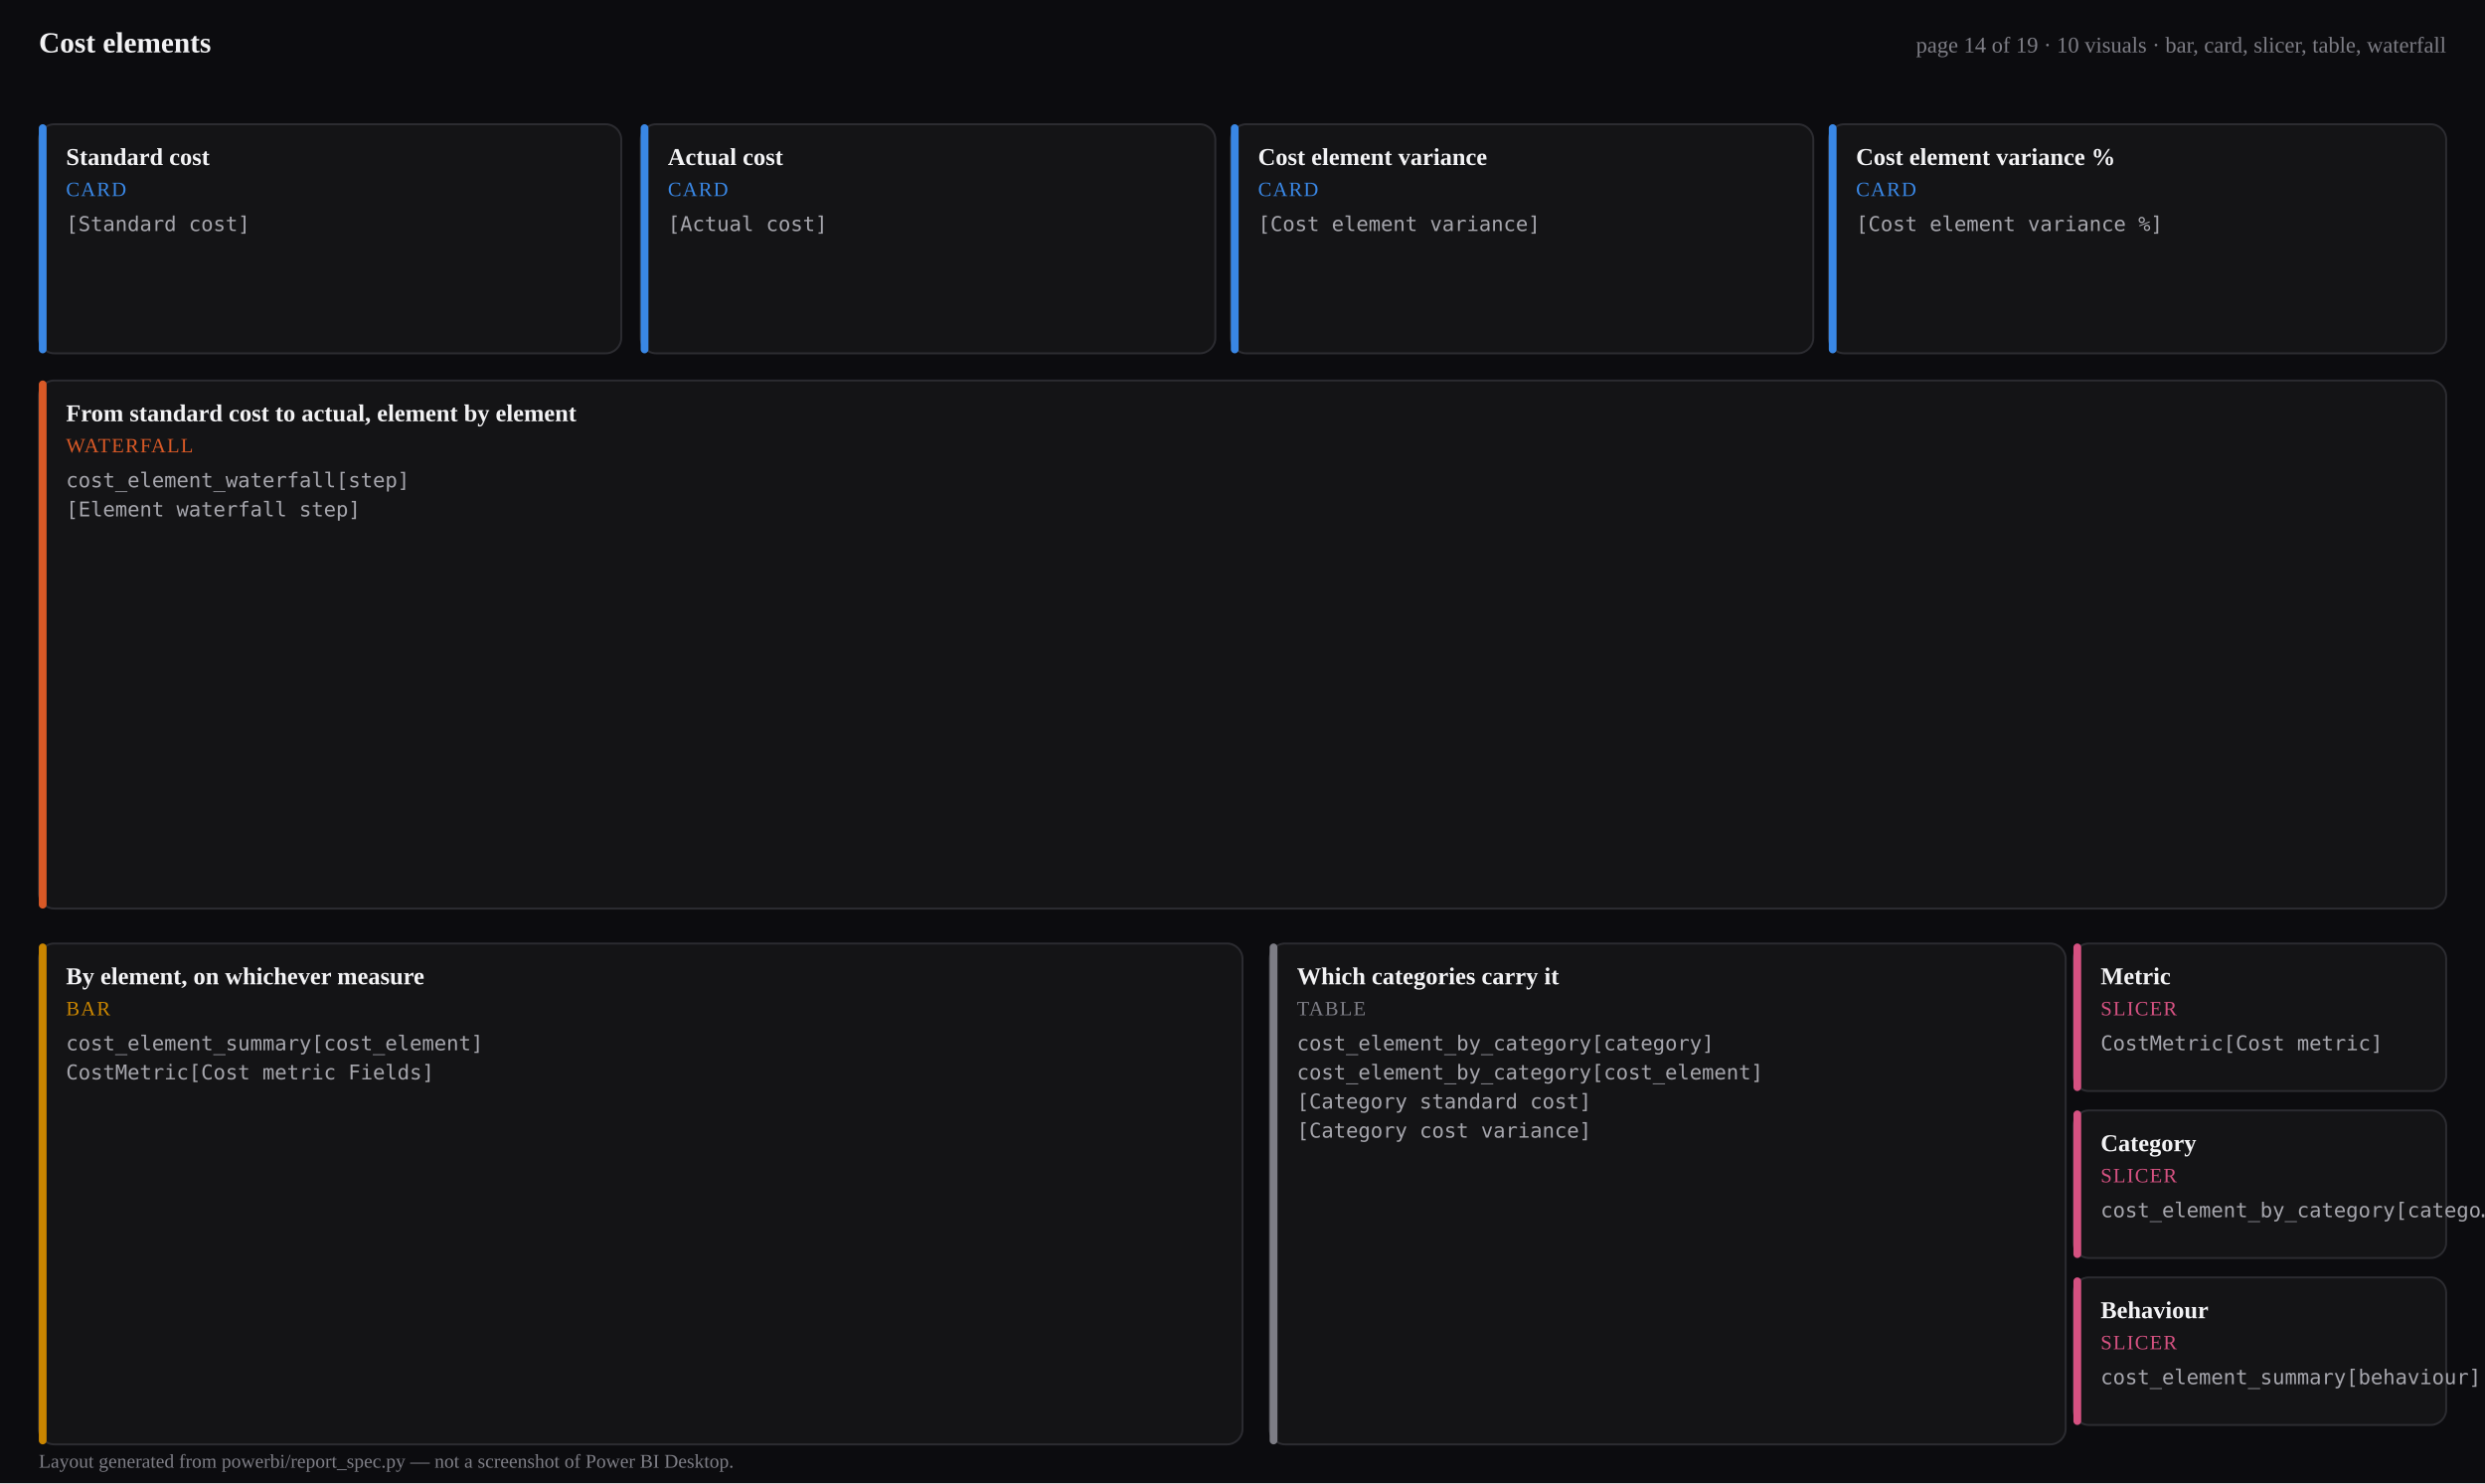
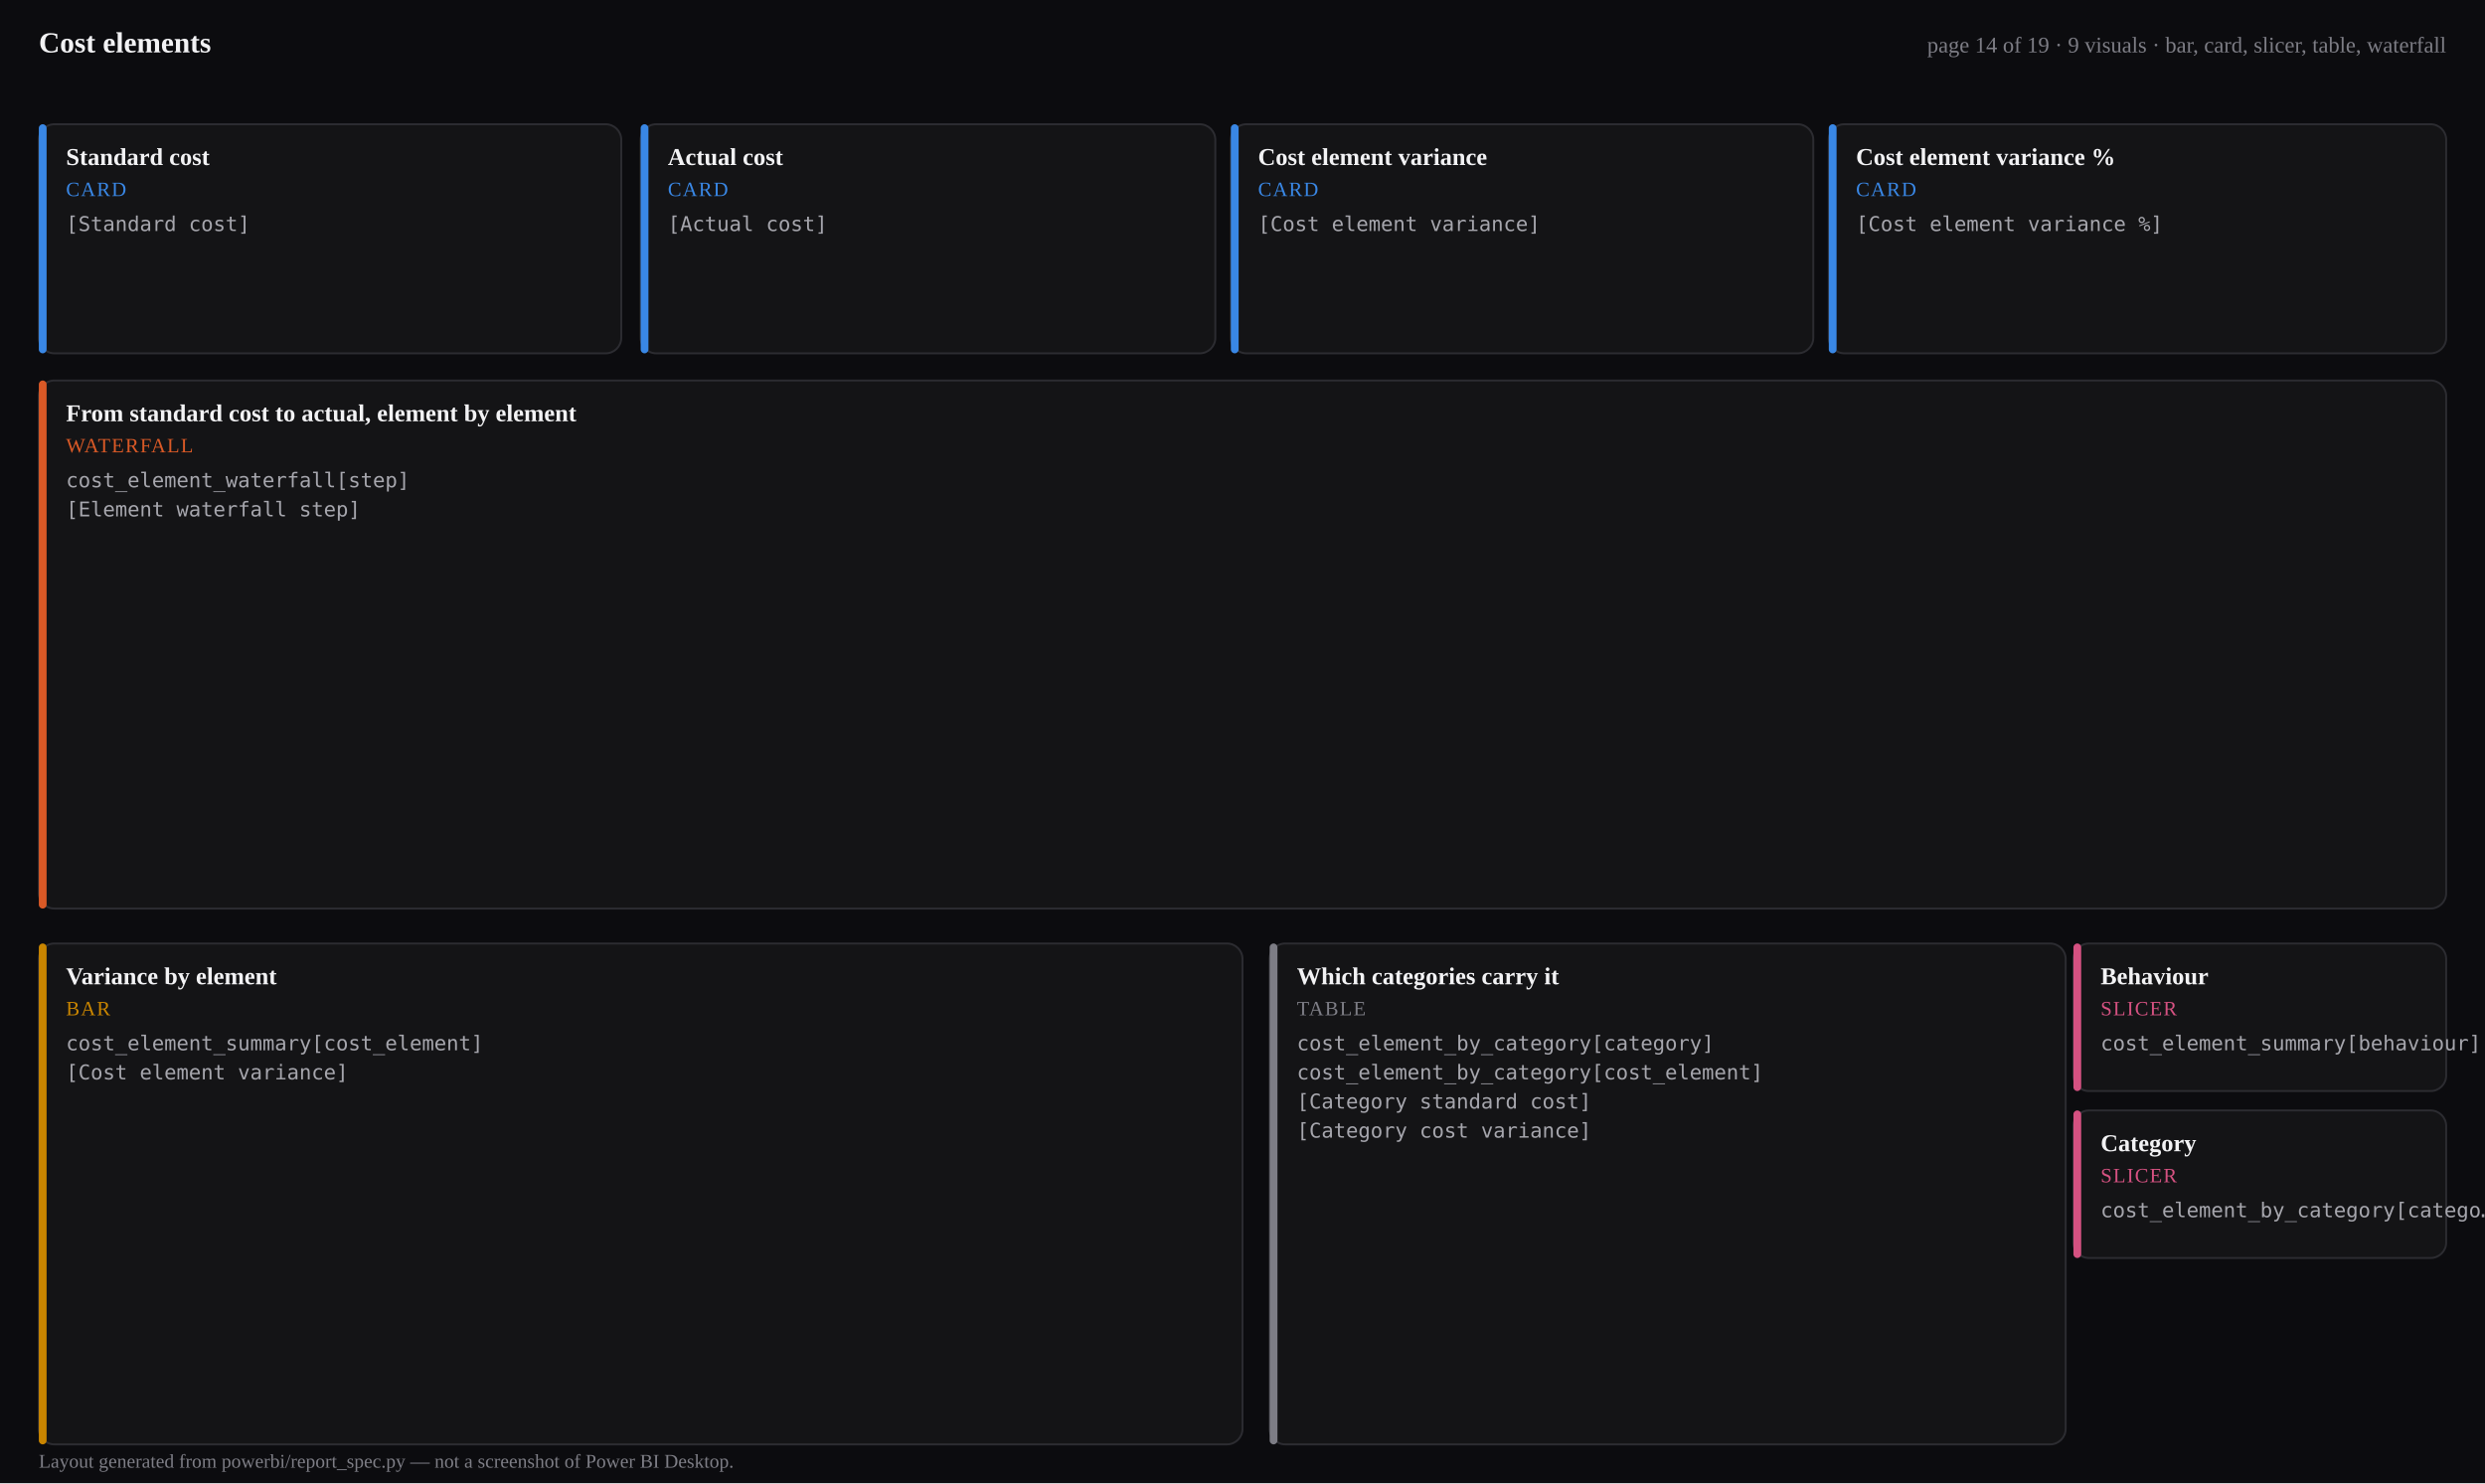
- <svg xmlns="http://www.w3.org/2000/svg" viewBox="0 0 1280 764" width="1280" height="764" role="img" aria-label="Layout of the Cost elements page: 10 visuals on a 1280 by 720 canvas">
+ <svg xmlns="http://www.w3.org/2000/svg" viewBox="0 0 1280 764" width="1280" height="764" role="img" aria-label="Layout of the Cost elements page: 9 visuals on a 1280 by 720 canvas">
  <rect width="1280" height="764" fill="#0c0c0f" />
  <text x="20" y="27" fill="#f2f2f4" font-size="15" font-weight="700">Cost elements</text>
-   <text x="1260" y="27" fill="#7d7d85" font-size="11.5" text-anchor="end">page 14 of 19 · 10 visuals · bar, card, slicer, table, waterfall</text>
+   <text x="1260" y="27" fill="#7d7d85" font-size="11.5" text-anchor="end">page 14 of 19 · 9 visuals · bar, card, slicer, table, waterfall</text>
  <g transform="translate(0 44)">
    <g>
      <rect x="20" y="20" width="300" height="118" rx="8" fill="#141416" stroke="#2c2c31" stroke-width="1" />
      <rect x="20" y="20" width="4" height="118" rx="2" fill="#3987e5" />
      <text x="34" y="41" fill="#f2f2f4" font-size="12.5" font-weight="600">Standard cost</text>
      <text x="34" y="57" fill="#3987e5" font-size="10.5" letter-spacing="0.06em">CARD</text>
      <text x="34" y="75" fill="#a6a6ad" font-size="10.5" font-family="ui-monospace, SFMono-Regular, Menlo, monospace">[Standard cost]</text>
    </g>
    <g>
      <rect x="330" y="20" width="296" height="118" rx="8" fill="#141416" stroke="#2c2c31" stroke-width="1" />
      <rect x="330" y="20" width="4" height="118" rx="2" fill="#3987e5" />
      <text x="344" y="41" fill="#f2f2f4" font-size="12.5" font-weight="600">Actual cost</text>
      <text x="344" y="57" fill="#3987e5" font-size="10.5" letter-spacing="0.06em">CARD</text>
      <text x="344" y="75" fill="#a6a6ad" font-size="10.5" font-family="ui-monospace, SFMono-Regular, Menlo, monospace">[Actual cost]</text>
    </g>
    <g>
      <rect x="634" y="20" width="300" height="118" rx="8" fill="#141416" stroke="#2c2c31" stroke-width="1" />
      <rect x="634" y="20" width="4" height="118" rx="2" fill="#3987e5" />
      <text x="648" y="41" fill="#f2f2f4" font-size="12.5" font-weight="600">Cost element variance</text>
      <text x="648" y="57" fill="#3987e5" font-size="10.5" letter-spacing="0.06em">CARD</text>
      <text x="648" y="75" fill="#a6a6ad" font-size="10.5" font-family="ui-monospace, SFMono-Regular, Menlo, monospace">[Cost element variance]</text>
    </g>
    <g>
      <rect x="942" y="20" width="318" height="118" rx="8" fill="#141416" stroke="#2c2c31" stroke-width="1" />
      <rect x="942" y="20" width="4" height="118" rx="2" fill="#3987e5" />
      <text x="956" y="41" fill="#f2f2f4" font-size="12.5" font-weight="600">Cost element variance %</text>
      <text x="956" y="57" fill="#3987e5" font-size="10.5" letter-spacing="0.06em">CARD</text>
      <text x="956" y="75" fill="#a6a6ad" font-size="10.5" font-family="ui-monospace, SFMono-Regular, Menlo, monospace">[Cost element variance %]</text>
    </g>
    <g>
      <rect x="20" y="152" width="1240" height="272" rx="8" fill="#141416" stroke="#2c2c31" stroke-width="1" />
      <rect x="20" y="152" width="4" height="272" rx="2" fill="#d95926" />
      <text x="34" y="173" fill="#f2f2f4" font-size="12.5" font-weight="600">From standard cost to actual, element by element</text>
      <text x="34" y="189" fill="#d95926" font-size="10.5" letter-spacing="0.06em">WATERFALL</text>
      <text x="34" y="207" fill="#a6a6ad" font-size="10.5" font-family="ui-monospace, SFMono-Regular, Menlo, monospace">cost_element_waterfall[step]</text>
      <text x="34" y="222" fill="#a6a6ad" font-size="10.5" font-family="ui-monospace, SFMono-Regular, Menlo, monospace">[Element waterfall step]</text>
    </g>
    <g>
      <rect x="20" y="442" width="620" height="258" rx="8" fill="#141416" stroke="#2c2c31" stroke-width="1" />
      <rect x="20" y="442" width="4" height="258" rx="2" fill="#c98500" />
-       <text x="34" y="463" fill="#f2f2f4" font-size="12.5" font-weight="600">By element, on whichever measure</text>
+       <text x="34" y="463" fill="#f2f2f4" font-size="12.5" font-weight="600">Variance by element</text>
      <text x="34" y="479" fill="#c98500" font-size="10.5" letter-spacing="0.06em">BAR</text>
      <text x="34" y="497" fill="#a6a6ad" font-size="10.5" font-family="ui-monospace, SFMono-Regular, Menlo, monospace">cost_element_summary[cost_element]</text>
-       <text x="34" y="512" fill="#a6a6ad" font-size="10.5" font-family="ui-monospace, SFMono-Regular, Menlo, monospace">CostMetric[Cost metric Fields]</text>
+       <text x="34" y="512" fill="#a6a6ad" font-size="10.5" font-family="ui-monospace, SFMono-Regular, Menlo, monospace">[Cost element variance]</text>
    </g>
    <g>
      <rect x="654" y="442" width="410" height="258" rx="8" fill="#141416" stroke="#2c2c31" stroke-width="1" />
      <rect x="654" y="442" width="4" height="258" rx="2" fill="#7d7d85" />
      <text x="668" y="463" fill="#f2f2f4" font-size="12.5" font-weight="600">Which categories carry it</text>
      <text x="668" y="479" fill="#7d7d85" font-size="10.5" letter-spacing="0.06em">TABLE</text>
      <text x="668" y="497" fill="#a6a6ad" font-size="10.5" font-family="ui-monospace, SFMono-Regular, Menlo, monospace">cost_element_by_category[category]</text>
      <text x="668" y="512" fill="#a6a6ad" font-size="10.5" font-family="ui-monospace, SFMono-Regular, Menlo, monospace">cost_element_by_category[cost_element]</text>
      <text x="668" y="527" fill="#a6a6ad" font-size="10.5" font-family="ui-monospace, SFMono-Regular, Menlo, monospace">[Category standard cost]</text>
      <text x="668" y="542" fill="#a6a6ad" font-size="10.5" font-family="ui-monospace, SFMono-Regular, Menlo, monospace">[Category cost variance]</text>
    </g>
    <g>
      <rect x="1068" y="442" width="192" height="76" rx="8" fill="#141416" stroke="#2c2c31" stroke-width="1" />
      <rect x="1068" y="442" width="4" height="76" rx="2" fill="#d55181" />
-       <text x="1082" y="463" fill="#f2f2f4" font-size="12.5" font-weight="600">Metric</text>
+       <text x="1082" y="463" fill="#f2f2f4" font-size="12.5" font-weight="600">Behaviour</text>
      <text x="1082" y="479" fill="#d55181" font-size="10.5" letter-spacing="0.06em">SLICER</text>
-       <text x="1082" y="497" fill="#a6a6ad" font-size="10.5" font-family="ui-monospace, SFMono-Regular, Menlo, monospace">CostMetric[Cost metric]</text>
-     </g>
-     <g>
-       <rect x="1068" y="614" width="192" height="76" rx="8" fill="#141416" stroke="#2c2c31" stroke-width="1" />
-       <rect x="1068" y="614" width="4" height="76" rx="2" fill="#d55181" />
-       <text x="1082" y="635" fill="#f2f2f4" font-size="12.5" font-weight="600">Behaviour</text>
-       <text x="1082" y="651" fill="#d55181" font-size="10.5" letter-spacing="0.06em">SLICER</text>
-       <text x="1082" y="669" fill="#a6a6ad" font-size="10.5" font-family="ui-monospace, SFMono-Regular, Menlo, monospace">cost_element_summary[behaviour]</text>
+       <text x="1082" y="497" fill="#a6a6ad" font-size="10.5" font-family="ui-monospace, SFMono-Regular, Menlo, monospace">cost_element_summary[behaviour]</text>
    </g>
    <g>
      <rect x="1068" y="528" width="192" height="76" rx="8" fill="#141416" stroke="#2c2c31" stroke-width="1" />
      <rect x="1068" y="528" width="4" height="76" rx="2" fill="#d55181" />
      <text x="1082" y="549" fill="#f2f2f4" font-size="12.5" font-weight="600">Category</text>
      <text x="1082" y="565" fill="#d55181" font-size="10.5" letter-spacing="0.06em">SLICER</text>
      <text x="1082" y="583" fill="#a6a6ad" font-size="10.5" font-family="ui-monospace, SFMono-Regular, Menlo, monospace">cost_element_by_category[catego…</text>
    </g>
  </g>
  <text x="20" y="756" fill="#7d7d85" font-size="10">Layout generated from powerbi/report_spec.py — not a screenshot of Power BI Desktop.</text>
</svg>
